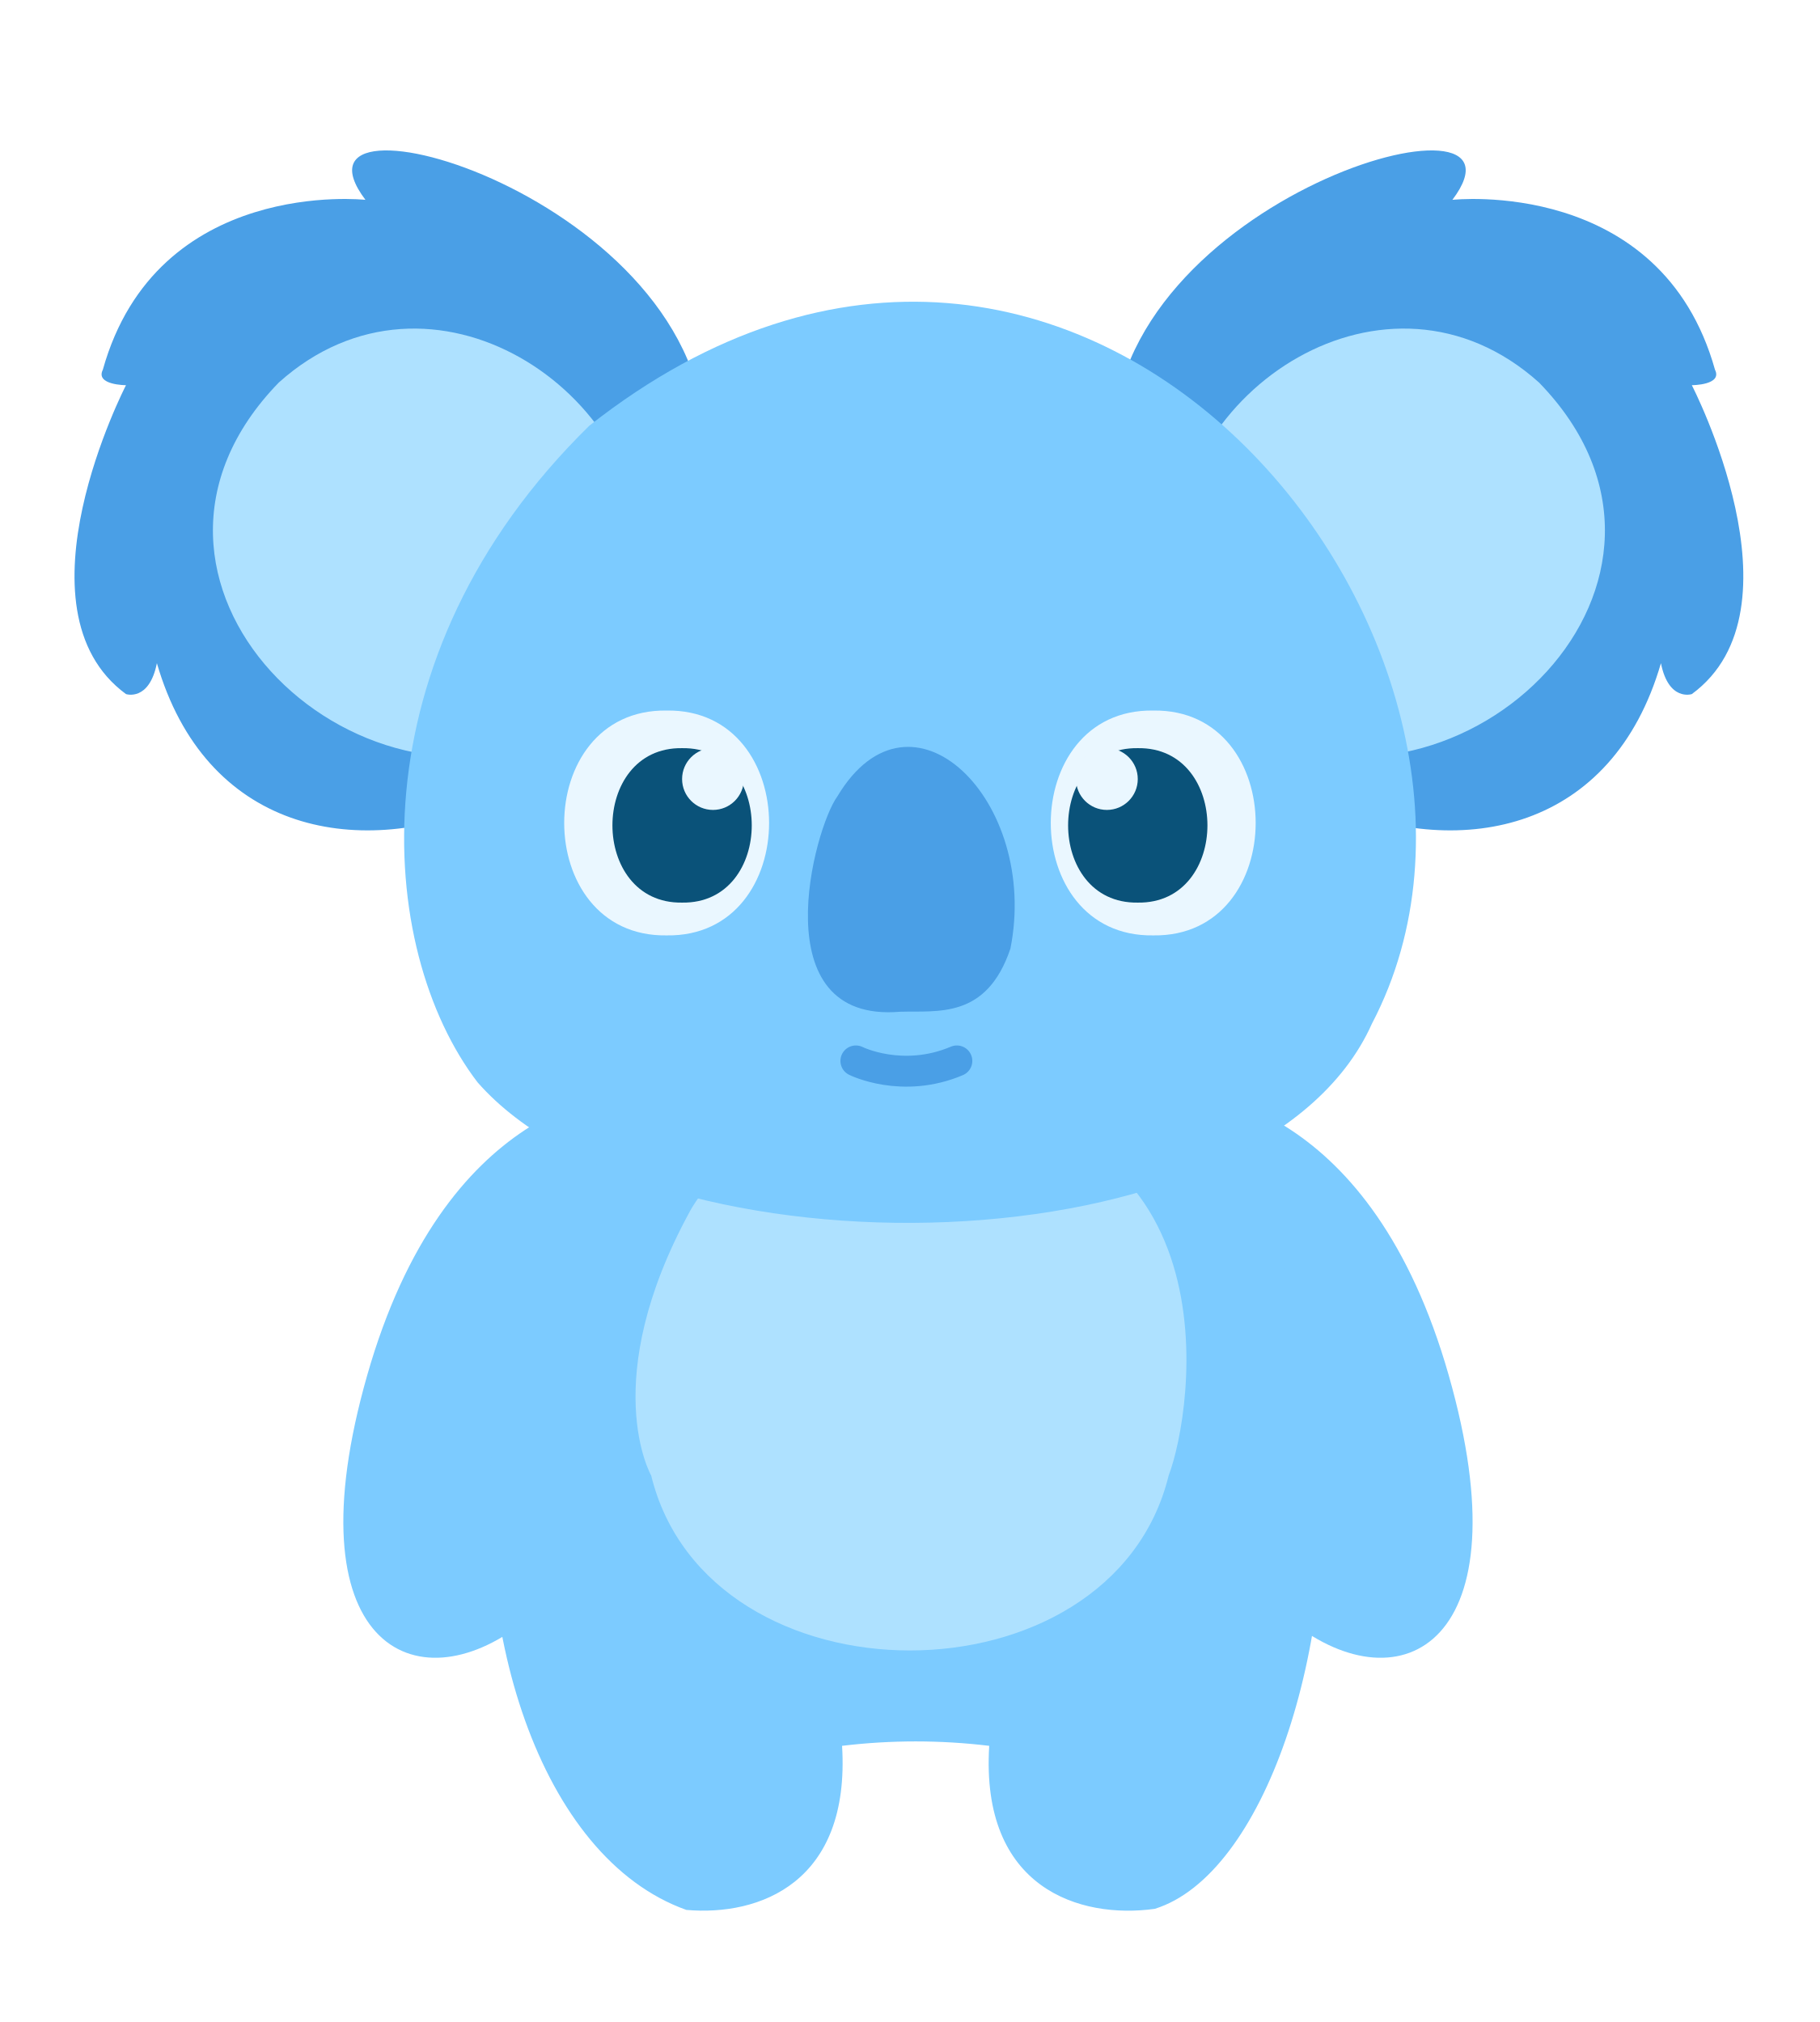
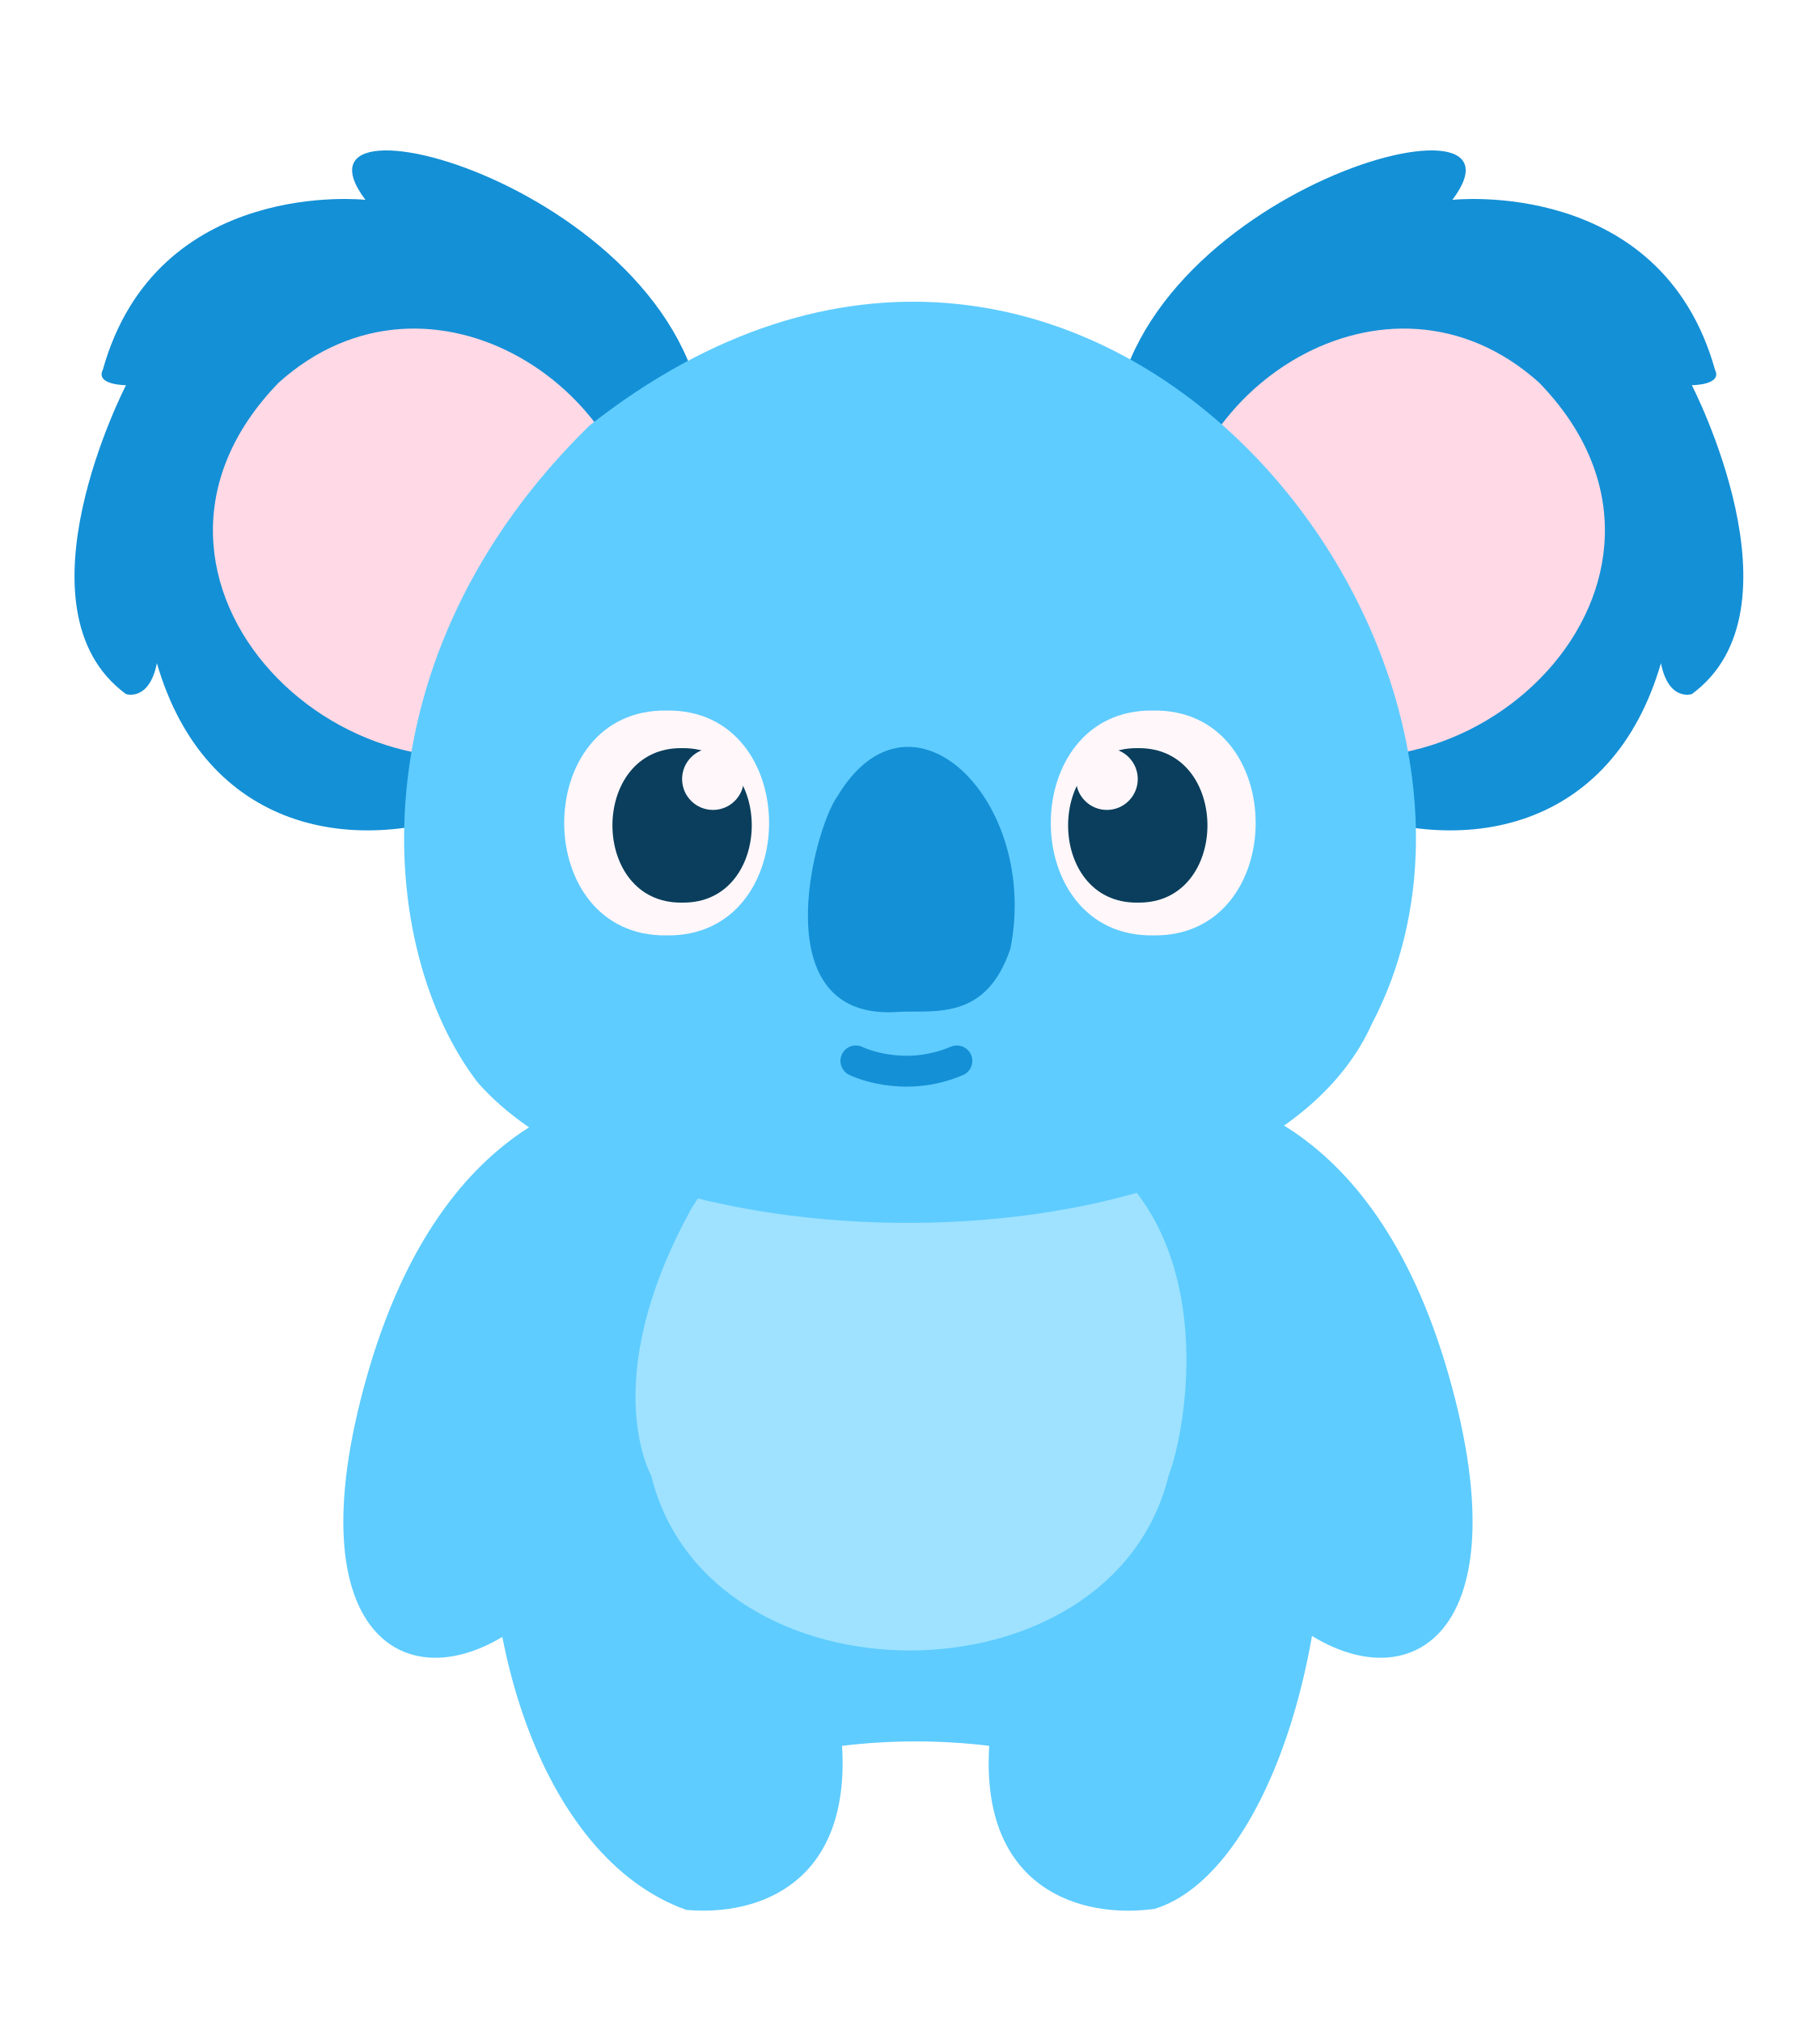
<svg xmlns="http://www.w3.org/2000/svg" id="koala_turnaround_front" width="1080" height="1200" viewBox="0 0 1080 1200">
  <g id="body_group">
-     <path id="arm_R" d="M391.01,645.66c-27.5,0-127.26,10.04-173.09,170.45-45.83,160.41,28.56,197.07,92.73,146.66,64.16-50.41,149.11-317.11,80.37-317.11Z" fill="#7ccbff" />
-     <path id="arm_L" d="M686.57,645.66c27.5,0,127.26,10.04,173.09,170.45,45.83,160.41-28.56,197.07-92.73,146.66-64.16-50.41-149.11-317.11-80.37-317.11Z" fill="#7ccbff" />
-     <path id="body" d="M542.4,602.12c-306.44-22.02-309.86,468.99-135.12,531.36,43.44,3.81,97.41-16.14,92.41-97.38,28.96-3.49,58.36-3.49,87.32,0-5.28,84.72,53.95,102.94,98.25,96.74,128.99-40.17,181.18-535.58-142.87-530.72Z" fill="#7ccbff" />
-     <path id="belly_patch" d="M693.49,875.69c-33.91,138.35-273.15,138.48-307.07,0,0,0-32.08-55.86,22.91-156.69,0,0,32.08-64.16,130.62-64.16,197.52-1.47,167.93,183.48,153.53,220.86Z" fill="#aee1ff" />
+     <path id="arm_R" d="M391.01,645.66c-27.5,0-127.26,10.04-173.09,170.45-45.83,160.41,28.56,197.07,92.73,146.66,64.16-50.41,149.11-317.11,80.37-317.11Z" fill="#5ECCFF" />
+     <path id="arm_L" d="M686.57,645.66c27.5,0,127.26,10.04,173.09,170.45,45.83,160.41-28.56,197.07-92.73,146.66-64.16-50.41-149.11-317.11-80.37-317.11Z" fill="#5ECCFF" />
+     <path id="body" d="M542.4,602.12c-306.44-22.02-309.86,468.99-135.12,531.36,43.44,3.81,97.41-16.14,92.41-97.38,28.96-3.49,58.36-3.49,87.32,0-5.28,84.72,53.95,102.94,98.25,96.74,128.99-40.17,181.18-535.58-142.87-530.72Z" fill="#5ECCFF" />
+     <path id="belly_patch" d="M693.49,875.69c-33.91,138.35-273.15,138.48-307.07,0,0,0-32.08-55.86,22.91-156.69,0,0,32.08-64.16,130.62-64.16,197.52-1.47,167.93,183.48,153.53,220.86Z" fill="#9EE2FF" />
  </g>
  <g id="head_group">
    <g id="ears">
      <g id="ear_base_R">
-         <path id="ear_R" d="M418.47,265.27c1.61-148.26-257.52-220.72-201.62-146.67,0,0-123.74-13.75-155.83,100.83-4.58,9.17,13.75,9.17,13.75,9.17,0,0-68.75,132.91,0,183.32,0,0,13.75,4.58,18.33-18.33,57.66,198.45,353.49,69.83,325.37-128.32Z" fill="#4a9fe6" />
-         <path id="ear_light_R" d="M337.55,434.55c-128.59,63.58-285.58-90.82-172.1-207.54,90.02-80.76,219.14,4.48,216.38,109.5-.28,39.96-9.41,83.1-44.28,98.04Z" fill="#aee1ff" />
+         <path id="ear_R" d="M418.47,265.27c1.61-148.26-257.52-220.72-201.62-146.67,0,0-123.74-13.75-155.83,100.83-4.58,9.17,13.75,9.17,13.75,9.17,0,0-68.75,132.91,0,183.32,0,0,13.75,4.58,18.33-18.33,57.66,198.45,353.49,69.83,325.37-128.32Z" fill="#1490D6" />
+         <path id="ear_light_R" d="M337.55,434.55c-128.59,63.58-285.58-90.82-172.1-207.54,90.02-80.76,219.14,4.48,216.38,109.5-.28,39.96-9.41,83.1-44.28,98.04Z" fill="#FFD9E5" />
      </g>
      <g id="ear_base_L">
-         <path id="ear_L" d="M660.24,265.27c-1.61-148.26,257.52-220.72,201.62-146.67,0,0,123.74-13.75,155.83,100.83,4.58,9.17-13.75,9.17-13.75,9.17,0,0,68.75,132.91,0,183.32,0,0-13.75,4.58-18.33-18.33-57.66,198.45-353.49,69.83-325.37-128.32Z" fill="#4a9fe6" />
-         <path id="ear_light_L" d="M741.16,434.55c128.59,63.58,285.58-90.82,172.1-207.54-90.02-80.76-219.14,4.48-216.38,109.5.28,39.96,9.41,83.1,44.28,98.04Z" fill="#aee1ff" />
+         <path id="ear_L" d="M660.24,265.27c-1.61-148.26,257.52-220.72,201.62-146.67,0,0,123.74-13.75,155.83,100.83,4.58,9.17-13.75,9.17-13.75,9.17,0,0,68.75,132.91,0,183.32,0,0-13.75,4.58-18.33-18.33-57.66,198.45-353.49,69.83-325.37-128.32Z" fill="#1490D6" />
+         <path id="ear_light_L" d="M741.16,434.55c128.59,63.58,285.58-90.82,172.1-207.54-90.02-80.76-219.14,4.48-216.38,109.5.28,39.96,9.41,83.1,44.28,98.04Z" fill="#FFD9E5" />
      </g>
    </g>
-     <path id="head" d="M814.17,607.39c-66.63,149.7-427.33,152.92-530.79,34.93-60.3-78.79-74.57-251.7,66.37-389.71,292.66-230.46,579.64,134.61,464.43,354.78Z" fill="#7ccbff" />
+     <path id="head" d="M814.17,607.39c-66.63,149.7-427.33,152.92-530.79,34.93-60.3-78.79-74.57-251.7,66.37-389.71,292.66-230.46,579.64,134.61,464.43,354.78Z" fill="#5ECCFF" />
    <g id="face">
-       <path id="nose" d="M599.59,562.96c-14.16,42.02-43.24,36.8-65.48,37.48-82.36,6.98-51-109.05-37.19-127.83,43.62-73.01,120.1,2.68,102.67,90.35Z" fill="#4a9fe6" />
-       <path id="mouth" d="M507.88,629.62s27.5,13.75,59.93,0" fill="none" stroke="#4a9fe6" stroke-linecap="round" stroke-miterlimit="10" stroke-width="18.33" />
+       <path id="nose" d="M599.59,562.96c-14.16,42.02-43.24,36.8-65.48,37.48-82.36,6.98-51-109.05-37.19-127.83,43.62-73.01,120.1,2.68,102.67,90.35Z" fill="#1490D6" />
+       <path id="mouth" d="M507.88,629.62s27.5,13.75,59.93,0" fill="none" stroke="#1490D6" stroke-linecap="round" stroke-miterlimit="10" stroke-width="18.33" />
      <g id="open_eyes">
        <g id="R">
-           <path id="white_R" d="M395.59,555.13c-81.06,1.21-81.06-134.66,0-133.44,81.06-1.21,81.06,134.66,0,133.44Z" fill="#eaf7ff" />
-           <path id="iris_R" d="M404.76,535.67c-55.12.83-55.12-92.5,0-91.66,55.12-.83,55.12,92.5,0,91.66Z" fill="#0a5279" />
-           <circle id="light_R" cx="423.09" cy="462.34" r="18.33" fill="#eaf7ff" />
+           <path id="white_R" d="M395.59,555.13c-81.06,1.21-81.06-134.66,0-133.44,81.06-1.21,81.06,134.66,0,133.44Z" fill="#FFF7FA" />
+           <path id="iris_R" d="M404.76,535.67c-55.12.83-55.12-92.5,0-91.66,55.12-.83,55.12,92.5,0,91.66Z" fill="#0A3E5C" />
+           <circle id="light_R" cx="423.09" cy="462.34" r="18.33" fill="#FFF7FA" />
        </g>
        <g id="L">
-           <path id="white_L" d="M684.33,555.13c81.06,1.21,81.06-134.66,0-133.44-81.06-1.21-81.06,134.66,0,133.44Z" fill="#eaf7ff" />
-           <path id="iris_L" d="M675.16,535.67c55.12.83,55.12-92.5,0-91.66-55.12-.83-55.12,92.5,0,91.66Z" fill="#0a5279" />
-           <circle id="light_L" cx="656.83" cy="462.34" r="18.33" fill="#eaf7ff" />
+           <path id="white_L" d="M684.33,555.13c81.06,1.21,81.06-134.66,0-133.44-81.06-1.21-81.06,134.66,0,133.44Z" fill="#FFF7FA" />
+           <path id="iris_L" d="M675.16,535.67c55.12.83,55.12-92.5,0-91.66-55.12-.83-55.12,92.5,0,91.66Z" fill="#0A3E5C" />
+           <circle id="light_L" cx="656.83" cy="462.34" r="18.33" fill="#FFF7FA" />
        </g>
      </g>
    </g>
  </g>
</svg>
